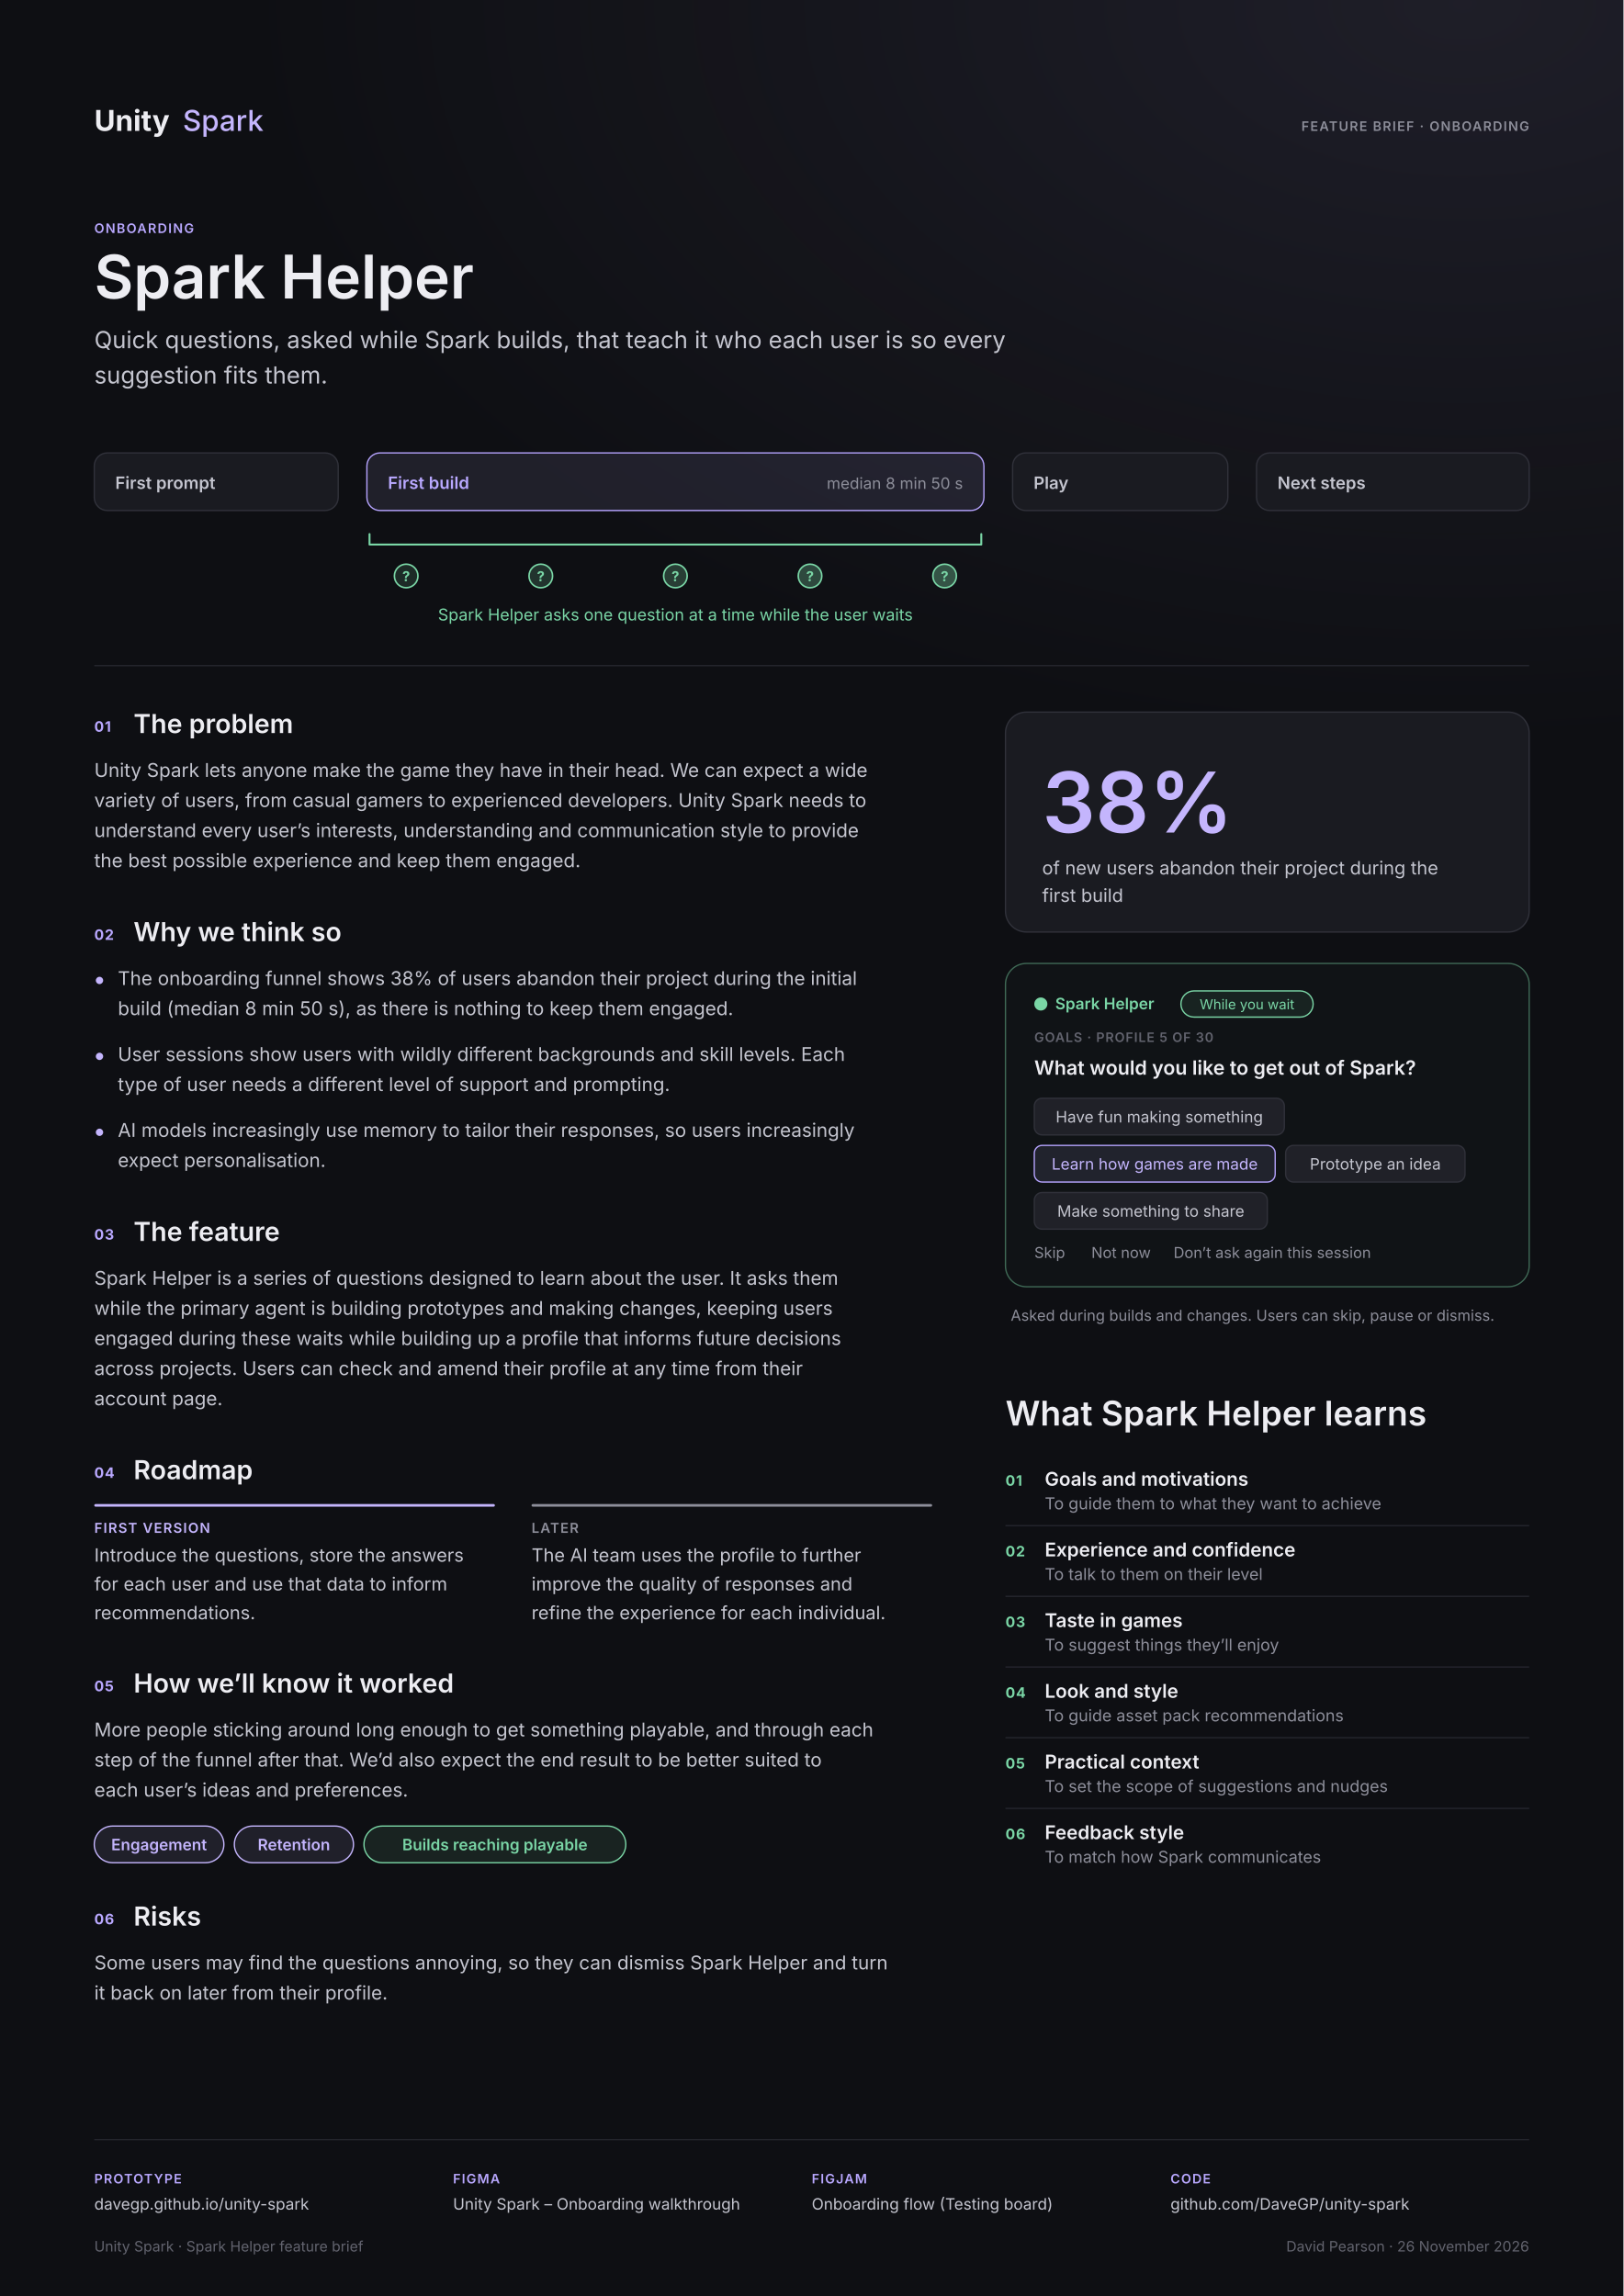
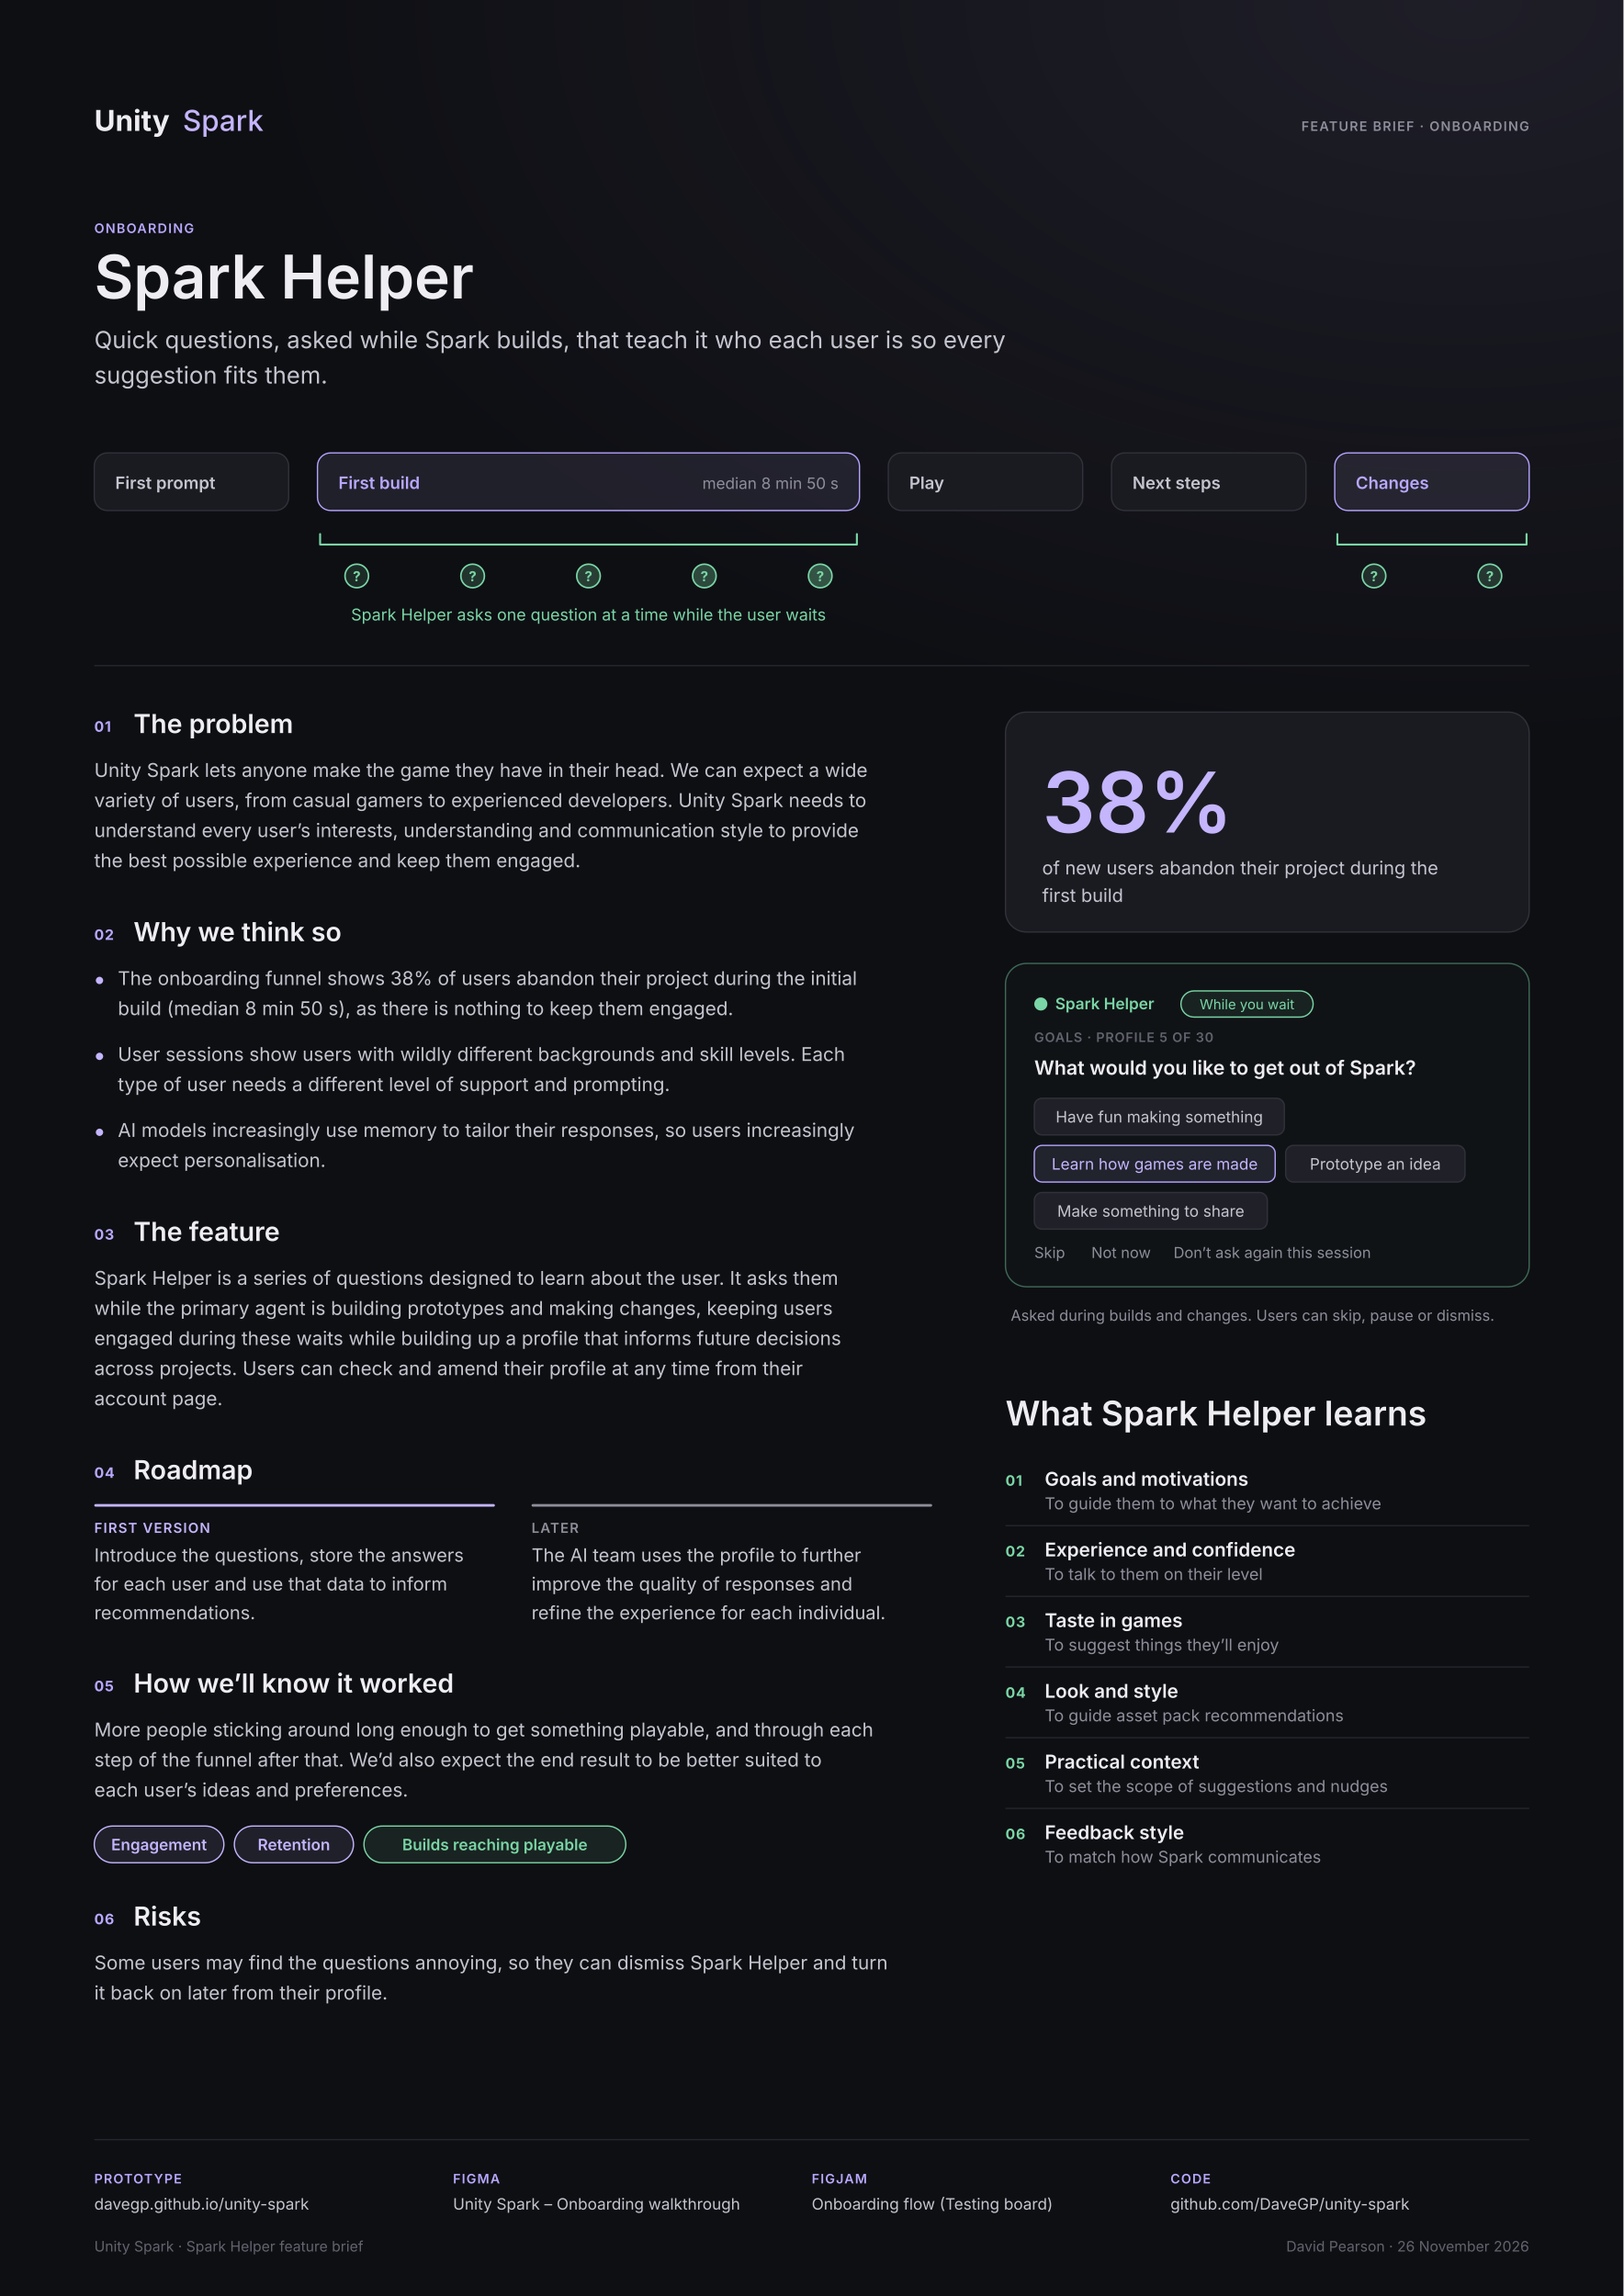
<svg xmlns="http://www.w3.org/2000/svg" id="Feature brief – Spark Helper (A4)" width="1240" height="1754" viewBox="0 0 1240 1754">
  <rect id="Background" x="0" y="0" width="1240" height="1754" fill="#0e0f13" />
  <defs>
    <radialGradient id="brief-glow" cx=".9" cy="0" r=".75">
      <stop stop-color="#c4b5fd" stop-opacity=".09" />
      <stop offset="1" stop-color="#c4b5fd" stop-opacity="0" />
    </radialGradient>
  </defs>
  <rect id="Glow" x="0" y="0" width="1240" height="760" fill="url(#brief-glow)" />
  <g id="Header">
    <g id="Logo">
      <text id="Unity" x="72" y="100" font-family="Inter" font-size="22" font-weight="700" fill="#ededf2">Unity</text>
      <text id="Spark" x="139.6" y="100" font-family="Inter" font-size="22" font-weight="500" fill="#c4b5fd">Spark</text>
    </g>
    <text id="Doc type" x="1168" y="100" font-family="Inter" font-size="10" font-weight="600" fill="#8d8e9a" text-anchor="end" letter-spacing="0.9">FEATURE BRIEF · ONBOARDING</text>
    <text id="Eyebrow / Onboarding" x="72" y="178" font-family="Inter" font-size="10" font-weight="600" fill="#b9a8ff" letter-spacing="0.9">ONBOARDING</text>
    <text id="Title" x="72" y="228" font-family="Inter" font-size="46" font-weight="600" fill="#ededf2">Spark Helper</text>
    <text id="Subtitle" x="72" y="266" font-family="Inter" font-size="18" font-weight="400" fill="#c4c5cf">
      <tspan x="72" dy="0">Quick questions, asked while Spark builds, that teach it who each user is so every</tspan>
      <tspan x="72" dy="27">suggestion fits them.</tspan>
    </text>
  </g>
  <g id="Flow – where Spark Helper fits">
    <g id="Stage – First prompt">
-       <rect id="Bar" x="72" y="346" width="186.32" height="44" rx="10" fill="#1a1b21" stroke="#30313a" stroke-width="1" />
+       <rect id="Bar" x="72" y="346" width="148.5" height="44" rx="10" fill="#1a1b21" stroke="#30313a" stroke-width="1" />
      <text id="Label" x="88" y="373.5" font-family="Inter" font-size="13" font-weight="600" fill="#c4c5cf">First prompt</text>
    </g>
    <g id="Stage – First build">
-       <rect id="Bar" x="280.24" y="346" width="471.28" height="44" rx="10" fill="#c4b5fd" fill-opacity="0.1" stroke="#b3a1fb" stroke-width="1" />
-       <text id="Label" x="296.24" y="373.5" font-family="Inter" font-size="13" font-weight="600" fill="#b9a8ff">First build</text>
-       <text id="Duration" x="735.52" y="373.5" font-family="Inter" font-size="12" font-weight="400" fill="#8d8e9a" text-anchor="end">median 8 min 50 s</text>
+       <rect id="Bar" x="242.5" y="346" width="414" height="44" rx="10" fill="#c4b5fd" fill-opacity="0.1" stroke="#b3a1fb" stroke-width="1" />
+       <text id="Label" x="258.5" y="373.5" font-family="Inter" font-size="13" font-weight="600" fill="#b9a8ff">First build</text>
+       <text id="Duration" x="640.5" y="373.5" font-family="Inter" font-size="12" font-weight="400" fill="#8d8e9a" text-anchor="end">median 8 min 50 s</text>
    </g>
    <g id="Stage – Play">
-       <rect id="Bar" x="773.44" y="346" width="164.4" height="44" rx="10" fill="#1a1b21" stroke="#30313a" stroke-width="1" />
-       <text id="Label" x="789.44" y="373.5" font-family="Inter" font-size="13" font-weight="600" fill="#c4c5cf">Play</text>
+       <rect id="Bar" x="678.5" y="346" width="148.5" height="44" rx="10" fill="#1a1b21" stroke="#30313a" stroke-width="1" />
+       <text id="Label" x="694.5" y="373.5" font-family="Inter" font-size="13" font-weight="600" fill="#c4c5cf">Play</text>
    </g>
    <g id="Stage – Next steps">
-       <rect id="Bar" x="959.76" y="346" width="208.24" height="44" rx="10" fill="#1a1b21" stroke="#30313a" stroke-width="1" />
-       <text id="Label" x="975.76" y="373.5" font-family="Inter" font-size="13" font-weight="600" fill="#c4c5cf">Next steps</text>
-     </g>
-     <path id="Bracket" d="M 282.24 408 v 8 H 749.52 v -8" fill="none" stroke="#7ad6a6" stroke-width="1.5" stroke-linecap="round" stroke-linejoin="round" />
-     <circle id="Question 1" cx="310.24" cy="440" r="9" fill="#7ad6a6" fill-opacity="0.14" stroke="#7ad6a6" stroke-width="1.2" />
-     <text id="Mark" x="310.24" y="444" font-family="Inter" font-size="10.5" font-weight="700" fill="#7ad6a6" text-anchor="middle">?</text>
-     <circle id="Question 2" cx="413.06" cy="440" r="9" fill="#7ad6a6" fill-opacity="0.19" stroke="#7ad6a6" stroke-width="1.2" />
-     <text id="Mark" x="413.06" y="444" font-family="Inter" font-size="10.5" font-weight="700" fill="#7ad6a6" text-anchor="middle">?</text>
-     <circle id="Question 3" cx="515.88" cy="440" r="9" fill="#7ad6a6" fill-opacity="0.24" stroke="#7ad6a6" stroke-width="1.2" />
-     <text id="Mark" x="515.88" y="444" font-family="Inter" font-size="10.5" font-weight="700" fill="#7ad6a6" text-anchor="middle">?</text>
-     <circle id="Question 4" cx="618.7" cy="440" r="9" fill="#7ad6a6" fill-opacity="0.29" stroke="#7ad6a6" stroke-width="1.2" />
-     <text id="Mark" x="618.7" y="444" font-family="Inter" font-size="10.5" font-weight="700" fill="#7ad6a6" text-anchor="middle">?</text>
-     <circle id="Question 5" cx="721.52" cy="440" r="9" fill="#7ad6a6" fill-opacity="0.34" stroke="#7ad6a6" stroke-width="1.2" />
-     <text id="Mark" x="721.52" y="444" font-family="Inter" font-size="10.5" font-weight="700" fill="#7ad6a6" text-anchor="middle">?</text>
-     <text id="Caption" x="515.88" y="474" font-family="Inter" font-size="12.5" font-weight="400" fill="#7ad6a6" text-anchor="middle">Spark Helper asks one question at a time while the user waits</text>
+       <rect id="Bar" x="849" y="346" width="148.5" height="44" rx="10" fill="#1a1b21" stroke="#30313a" stroke-width="1" />
+       <text id="Label" x="865" y="373.5" font-family="Inter" font-size="13" font-weight="600" fill="#c4c5cf">Next steps</text>
+     </g>
+     <g id="Stage – Changes">
+       <rect id="Bar" x="1019.5" y="346" width="148.5" height="44" rx="10" fill="#c4b5fd" fill-opacity="0.1" stroke="#b3a1fb" stroke-width="1" />
+       <text id="Label" x="1035.5" y="373.5" font-family="Inter" font-size="13" font-weight="600" fill="#b9a8ff">Changes</text>
+     </g>
+     <path id="Bracket – first build" d="M 244.5 408 v 8 H 654.5 v -8" fill="none" stroke="#7ad6a6" stroke-width="1.5" stroke-linecap="round" stroke-linejoin="round" />
+     <circle id="Question 1" cx="272.5" cy="440" r="9" fill="#7ad6a6" fill-opacity="0.14" stroke="#7ad6a6" stroke-width="1.2" />
+     <text id="Mark" x="272.5" y="444" font-family="Inter" font-size="10.5" font-weight="700" fill="#7ad6a6" text-anchor="middle">?</text>
+     <circle id="Question 2" cx="361" cy="440" r="9" fill="#7ad6a6" fill-opacity="0.19" stroke="#7ad6a6" stroke-width="1.2" />
+     <text id="Mark" x="361" y="444" font-family="Inter" font-size="10.5" font-weight="700" fill="#7ad6a6" text-anchor="middle">?</text>
+     <circle id="Question 3" cx="449.5" cy="440" r="9" fill="#7ad6a6" fill-opacity="0.24" stroke="#7ad6a6" stroke-width="1.2" />
+     <text id="Mark" x="449.5" y="444" font-family="Inter" font-size="10.5" font-weight="700" fill="#7ad6a6" text-anchor="middle">?</text>
+     <circle id="Question 4" cx="538" cy="440" r="9" fill="#7ad6a6" fill-opacity="0.29" stroke="#7ad6a6" stroke-width="1.2" />
+     <text id="Mark" x="538" y="444" font-family="Inter" font-size="10.5" font-weight="700" fill="#7ad6a6" text-anchor="middle">?</text>
+     <circle id="Question 5" cx="626.5" cy="440" r="9" fill="#7ad6a6" fill-opacity="0.34" stroke="#7ad6a6" stroke-width="1.2" />
+     <text id="Mark" x="626.5" y="444" font-family="Inter" font-size="10.5" font-weight="700" fill="#7ad6a6" text-anchor="middle">?</text>
+     <path id="Bracket – changes" d="M 1021.5 408 v 8 H 1166 v -8" fill="none" stroke="#7ad6a6" stroke-width="1.5" stroke-linecap="round" stroke-linejoin="round" />
+     <circle id="Question 1" cx="1049.5" cy="440" r="9" fill="#7ad6a6" fill-opacity="0.14" stroke="#7ad6a6" stroke-width="1.2" />
+     <text id="Mark" x="1049.5" y="444" font-family="Inter" font-size="10.5" font-weight="700" fill="#7ad6a6" text-anchor="middle">?</text>
+     <circle id="Question 2" cx="1138" cy="440" r="9" fill="#7ad6a6" fill-opacity="0.19" stroke="#7ad6a6" stroke-width="1.2" />
+     <text id="Mark" x="1138" y="444" font-family="Inter" font-size="10.5" font-weight="700" fill="#7ad6a6" text-anchor="middle">?</text>
+     <text id="Caption" x="449.5" y="474" font-family="Inter" font-size="12.5" font-weight="400" fill="#7ad6a6" text-anchor="middle">Spark Helper asks one question at a time while the user waits</text>
  </g>
  <rect id="Divider" x="72" y="508" width="1096" height="1" fill="#24252d" />
  <g id="Brief">
    <g id="01 The problem">
      <text id="Number" x="72" y="559" font-family="Inter" font-size="11" font-weight="700" fill="#b9a8ff" letter-spacing="0.6">01</text>
      <text id="Heading" x="102" y="560" font-family="Inter" font-size="20" font-weight="600" fill="#ededf2">The problem</text>
      <text id="Body" x="72" y="593.5" font-family="Inter" font-size="14.5" font-weight="400" fill="#c4c5cf">
        <tspan x="72" dy="0">Unity Spark lets anyone make the game they have in their head. We can expect a wide</tspan>
        <tspan x="72" dy="23">variety of users, from casual gamers to experienced developers. Unity Spark needs to</tspan>
        <tspan x="72" dy="23">understand every user’s interests, understanding and communication style to provide</tspan>
        <tspan x="72" dy="23">the best possible experience and keep them engaged.</tspan>
      </text>
    </g>
    <g id="02 Why we think so">
      <text id="Number" x="72" y="718" font-family="Inter" font-size="11" font-weight="700" fill="#b9a8ff" letter-spacing="0.6">02</text>
      <text id="Heading" x="102" y="719" font-family="Inter" font-size="20" font-weight="600" fill="#ededf2">Why we think so</text>
      <circle cx="76" cy="749" r="2.8" fill="#c4b5fd" />
      <text id="Bullet" x="90" y="752.5" font-family="Inter" font-size="14.5" font-weight="400" fill="#c4c5cf">
        <tspan x="90" dy="0">The onboarding funnel shows 38% of users abandon their project during the initial</tspan>
        <tspan x="90" dy="23">build (median 8 min 50 s), as there is nothing to keep them engaged.</tspan>
      </text>
      <circle cx="76" cy="807" r="2.8" fill="#c4b5fd" />
      <text id="Bullet" x="90" y="810.5" font-family="Inter" font-size="14.5" font-weight="400" fill="#c4c5cf">
        <tspan x="90" dy="0">User sessions show users with wildly different backgrounds and skill levels. Each</tspan>
        <tspan x="90" dy="23">type of user needs a different level of support and prompting.</tspan>
      </text>
      <circle cx="76" cy="865" r="2.8" fill="#c4b5fd" />
      <text id="Bullet" x="90" y="868.5" font-family="Inter" font-size="14.5" font-weight="400" fill="#c4c5cf">
        <tspan x="90" dy="0">AI models increasingly use memory to tailor their responses, so users increasingly</tspan>
        <tspan x="90" dy="23">expect personalisation.</tspan>
      </text>
    </g>
    <g id="03 The feature">
      <text id="Number" x="72" y="947" font-family="Inter" font-size="11" font-weight="700" fill="#b9a8ff" letter-spacing="0.6">03</text>
      <text id="Heading" x="102" y="948" font-family="Inter" font-size="20" font-weight="600" fill="#ededf2">The feature</text>
      <text id="Body" x="72" y="981.5" font-family="Inter" font-size="14.5" font-weight="400" fill="#c4c5cf">
        <tspan x="72" dy="0">Spark Helper is a series of questions designed to learn about the user. It asks them</tspan>
        <tspan x="72" dy="23">while the primary agent is building prototypes and making changes, keeping users</tspan>
        <tspan x="72" dy="23">engaged during these waits while building up a profile that informs future decisions</tspan>
        <tspan x="72" dy="23">across projects. Users can check and amend their profile at any time from their</tspan>
        <tspan x="72" dy="23">account page.</tspan>
      </text>
    </g>
    <g id="04 Roadmap">
      <text id="Number" x="72" y="1129" font-family="Inter" font-size="11" font-weight="700" fill="#b9a8ff" letter-spacing="0.6">04</text>
      <text id="Heading" x="102" y="1130" font-family="Inter" font-size="20" font-weight="600" fill="#ededf2">Roadmap</text>
      <g id="First version">
        <rect id="Rule" x="72" y="1149" width="306" height="2" rx="1" fill="#c4b5fd" />
        <text id="Label" x="72" y="1171" font-family="Inter" font-size="10.5" font-weight="600" fill="#c4b5fd" letter-spacing="0.8">FIRST VERSION</text>
        <text id="Body" x="72" y="1193" font-family="Inter" font-size="14" font-weight="400" fill="#c4c5cf">
          <tspan x="72" dy="0">Introduce the questions, store the answers</tspan>
          <tspan x="72" dy="22">for each user and use that data to inform</tspan>
          <tspan x="72" dy="22">recommendations.</tspan>
        </text>
      </g>
      <g id="Later">
        <rect id="Rule" x="406" y="1149" width="306" height="2" rx="1" fill="#8d8e9a" />
        <text id="Label" x="406" y="1171" font-family="Inter" font-size="10.5" font-weight="600" fill="#8d8e9a" letter-spacing="0.8">LATER</text>
        <text id="Body" x="406" y="1193" font-family="Inter" font-size="14" font-weight="400" fill="#c4c5cf">
          <tspan x="406" dy="0">The AI team uses the profile to further</tspan>
          <tspan x="406" dy="22">improve the quality of responses and</tspan>
          <tspan x="406" dy="22">refine the experience for each individual.</tspan>
        </text>
      </g>
    </g>
    <g id="05 How we’ll know it worked">
      <text id="Number" x="72" y="1292" font-family="Inter" font-size="11" font-weight="700" fill="#b9a8ff" letter-spacing="0.6">05</text>
      <text id="Heading" x="102" y="1293" font-family="Inter" font-size="20" font-weight="600" fill="#ededf2">How we’ll know it worked</text>
      <text id="Body" x="72" y="1326.5" font-family="Inter" font-size="14.5" font-weight="400" fill="#c4c5cf">
        <tspan x="72" dy="0">More people sticking around long enough to get something playable, and through each</tspan>
        <tspan x="72" dy="23">step of the funnel after that. We’d also expect the end result to be better suited to</tspan>
        <tspan x="72" dy="23">each user’s ideas and preferences.</tspan>
      </text>
      <g id="Metric – Engagement">
        <rect id="Pill" x="72" y="1395" width="99" height="28" rx="14" fill="#c4b5fd" fill-opacity="0.1" stroke="#c4b5fd" stroke-width="1" />
        <text id="Label" x="121.5" y="1413.5" font-family="Inter" font-size="12" font-weight="600" fill="#c4b5fd" text-anchor="middle">Engagement</text>
      </g>
      <g id="Metric – Retention">
        <rect id="Pill" x="179" y="1395" width="91" height="28" rx="14" fill="#c4b5fd" fill-opacity="0.1" stroke="#c4b5fd" stroke-width="1" />
        <text id="Label" x="224.5" y="1413.5" font-family="Inter" font-size="12" font-weight="600" fill="#c4b5fd" text-anchor="middle">Retention</text>
      </g>
      <g id="Metric – Builds reaching playable">
        <rect id="Pill" x="278" y="1395" width="200" height="28" rx="14" fill="#7ad6a6" fill-opacity="0.1" stroke="#7ad6a6" stroke-width="1" />
        <text id="Label" x="378" y="1413.5" font-family="Inter" font-size="12" font-weight="600" fill="#7ad6a6" text-anchor="middle">Builds reaching playable</text>
      </g>
    </g>
    <g id="06 Risks">
      <text id="Number" x="72" y="1470" font-family="Inter" font-size="11" font-weight="700" fill="#b9a8ff" letter-spacing="0.6">06</text>
      <text id="Heading" x="102" y="1471" font-family="Inter" font-size="20" font-weight="600" fill="#ededf2">Risks</text>
      <text id="Body" x="72" y="1504.5" font-family="Inter" font-size="14.5" font-weight="400" fill="#c4c5cf">
        <tspan x="72" dy="0">Some users may find the questions annoying, so they can dismiss Spark Helper and turn</tspan>
        <tspan x="72" dy="23">it back on later from their profile.</tspan>
      </text>
    </g>
  </g>
  <g id="Visuals">
    <g id="Stat – build abandonment">
      <rect id="Card" x="768" y="544" width="400" height="168" rx="16" fill="#1a1b21" stroke="#30313a" stroke-width="1" />
      <text id="Number" x="796" y="636" font-family="Inter" font-size="64" font-weight="600" fill="#c4b5fd">38%</text>
      <text id="Caption" x="796" y="668" font-family="Inter" font-size="14" font-weight="400" fill="#c4c5cf">
        <tspan x="796" dy="0">of new users abandon their project during the</tspan>
        <tspan x="796" dy="21">first build</tspan>
      </text>
    </g>
    <g id="Sketch – one question at a time">
      <rect id="Card" x="768" y="736" width="400" height="247" rx="16" fill="#7ad6a6" fill-opacity="0.04" stroke="#7ad6a6" stroke-width="1" opacity="0.45" />
      <circle cx="795" cy="767" r="5" fill="#7ad6a6" />
      <text id="Name" x="806" y="771" font-family="Inter" font-size="12" font-weight="600" fill="#7ad6a6">Spark Helper</text>
      <g id="Badge">
        <rect id="Pill" x="902" y="757" width="101" height="20" rx="10" fill="#7ad6a6" fill-opacity="0.08" stroke="#7ad6a6" stroke-width="1" />
        <text id="Label" x="952.5" y="771" font-family="Inter" font-size="10.5" font-weight="400" fill="#7ad6a6" text-anchor="middle">While you wait</text>
      </g>
      <text id="Progress" x="790" y="796" font-family="Inter" font-size="10" font-weight="600" fill="#62636e" letter-spacing="0.6">GOALS · PROFILE 5 OF 30</text>
      <text id="Question" x="790" y="821" font-family="Inter" font-size="15" font-weight="600" fill="#ededf2">
        <tspan x="790" dy="0">What would you like to get out of Spark?</tspan>
      </text>
      <g id="Chip – Have fun making something">
        <rect id="Chip" x="790" y="839" width="191" height="28" rx="6" fill="#202128" stroke="#30313a" stroke-width="1" />
        <text id="Label" x="885.5" y="857.5" font-family="Inter" font-size="12" font-weight="400" fill="#c4c5cf" text-anchor="middle">Have fun making something</text>
      </g>
      <g id="Chip – Learn how games are made">
        <rect id="Chip" x="790" y="875" width="184" height="28" rx="6" fill="#c4b5fd" fill-opacity="0.1" stroke="#b3a1fb" stroke-width="1" />
        <text id="Label" x="882" y="893.5" font-family="Inter" font-size="12" font-weight="400" fill="#c4b5fd" text-anchor="middle">Learn how games are made</text>
      </g>
      <g id="Chip – Prototype an idea">
        <rect id="Chip" x="982" y="875" width="137" height="28" rx="6" fill="#202128" stroke="#30313a" stroke-width="1" />
        <text id="Label" x="1050.5" y="893.5" font-family="Inter" font-size="12" font-weight="400" fill="#c4c5cf" text-anchor="middle">Prototype an idea</text>
      </g>
      <g id="Chip – Make something to share">
        <rect id="Chip" x="790" y="911" width="178" height="28" rx="6" fill="#202128" stroke="#30313a" stroke-width="1" />
        <text id="Label" x="879" y="929.5" font-family="Inter" font-size="12" font-weight="400" fill="#c4c5cf" text-anchor="middle">Make something to share</text>
      </g>
      <text id="Action – Skip" x="790" y="961" font-family="Inter" font-size="11.5" font-weight="400" fill="#8d8e9a">Skip</text>
      <text id="Action – Not now" x="833.585" y="961" font-family="Inter" font-size="11.5" font-weight="400" fill="#8d8e9a">Not now</text>
      <text id="Action – Don’t ask again this session" x="896.359" y="961" font-family="Inter" font-size="11.5" font-weight="400" fill="#8d8e9a">Don’t ask again this session</text>
    </g>
    <text id="Sketch caption" x="772" y="1009" font-family="Inter" font-size="11.5" font-weight="400" fill="#8d8e9a">Asked during builds and changes. Users can skip, pause or dismiss.</text>
    <g id="What it learns – heading">
      <text id="Heading" x="768" y="1089" font-family="Inter" font-size="26" font-weight="600" fill="#ededf2">What Spark Helper learns</text>
    </g>
    <g id="Topic – Goals and motivations">
      <text id="Number" x="768" y="1135" font-family="Inter" font-size="11" font-weight="700" fill="#7ad6a6" letter-spacing="0.6">01</text>
      <text id="Topic" x="798" y="1135" font-family="Inter" font-size="14.5" font-weight="600" fill="#ededf2">Goals and motivations</text>
      <text id="Why" x="798" y="1153" font-family="Inter" font-size="12.5" font-weight="400" fill="#8d8e9a">To guide them to what they want to achieve</text>
    </g>
    <g id="Topic – Experience and confidence">
      <rect id="Rule" x="768" y="1165" width="400" height="1" fill="#24252d" />
      <text id="Number" x="768" y="1189" font-family="Inter" font-size="11" font-weight="700" fill="#7ad6a6" letter-spacing="0.6">02</text>
      <text id="Topic" x="798" y="1189" font-family="Inter" font-size="14.5" font-weight="600" fill="#ededf2">Experience and confidence</text>
      <text id="Why" x="798" y="1207" font-family="Inter" font-size="12.5" font-weight="400" fill="#8d8e9a">To talk to them on their level</text>
    </g>
    <g id="Topic – Taste in games">
      <rect id="Rule" x="768" y="1219" width="400" height="1" fill="#24252d" />
      <text id="Number" x="768" y="1243" font-family="Inter" font-size="11" font-weight="700" fill="#7ad6a6" letter-spacing="0.6">03</text>
      <text id="Topic" x="798" y="1243" font-family="Inter" font-size="14.5" font-weight="600" fill="#ededf2">Taste in games</text>
      <text id="Why" x="798" y="1261" font-family="Inter" font-size="12.5" font-weight="400" fill="#8d8e9a">To suggest things they’ll enjoy</text>
    </g>
    <g id="Topic – Look and style">
      <rect id="Rule" x="768" y="1273" width="400" height="1" fill="#24252d" />
      <text id="Number" x="768" y="1297" font-family="Inter" font-size="11" font-weight="700" fill="#7ad6a6" letter-spacing="0.6">04</text>
      <text id="Topic" x="798" y="1297" font-family="Inter" font-size="14.5" font-weight="600" fill="#ededf2">Look and style</text>
      <text id="Why" x="798" y="1315" font-family="Inter" font-size="12.5" font-weight="400" fill="#8d8e9a">To guide asset pack recommendations</text>
    </g>
    <g id="Topic – Practical context">
      <rect id="Rule" x="768" y="1327" width="400" height="1" fill="#24252d" />
      <text id="Number" x="768" y="1351" font-family="Inter" font-size="11" font-weight="700" fill="#7ad6a6" letter-spacing="0.6">05</text>
      <text id="Topic" x="798" y="1351" font-family="Inter" font-size="14.5" font-weight="600" fill="#ededf2">Practical context</text>
      <text id="Why" x="798" y="1369" font-family="Inter" font-size="12.5" font-weight="400" fill="#8d8e9a">To set the scope of suggestions and nudges</text>
    </g>
    <g id="Topic – Feedback style">
      <rect id="Rule" x="768" y="1381" width="400" height="1" fill="#24252d" />
      <text id="Number" x="768" y="1405" font-family="Inter" font-size="11" font-weight="700" fill="#7ad6a6" letter-spacing="0.6">06</text>
      <text id="Topic" x="798" y="1405" font-family="Inter" font-size="14.5" font-weight="600" fill="#ededf2">Feedback style</text>
      <text id="Why" x="798" y="1423" font-family="Inter" font-size="12.5" font-weight="400" fill="#8d8e9a">To match how Spark communicates</text>
    </g>
  </g>
  <g id="Footer">
    <rect id="Divider" x="72" y="1634" width="1096" height="1" fill="#24252d" />
    <g id="Link – Prototype">
      <text id="Kind" x="72" y="1668" font-family="Inter" font-size="10" font-weight="600" fill="#b9a8ff" letter-spacing="0.8">PROTOTYPE</text>
      <text id="Where" x="72" y="1688" font-family="Inter" font-size="12" font-weight="400" fill="#c4c5cf">davegp.github.io/unity-spark</text>
    </g>
    <g id="Link – Figma">
      <text id="Kind" x="346" y="1668" font-family="Inter" font-size="10" font-weight="600" fill="#b9a8ff" letter-spacing="0.8">FIGMA</text>
      <text id="Where" x="346" y="1688" font-family="Inter" font-size="12" font-weight="400" fill="#c4c5cf">Unity Spark – Onboarding walkthrough</text>
    </g>
    <g id="Link – FigJam">
      <text id="Kind" x="620" y="1668" font-family="Inter" font-size="10" font-weight="600" fill="#b9a8ff" letter-spacing="0.8">FIGJAM</text>
      <text id="Where" x="620" y="1688" font-family="Inter" font-size="12" font-weight="400" fill="#c4c5cf">Onboarding flow (Testing board)</text>
    </g>
    <g id="Link – Code">
      <text id="Kind" x="894" y="1668" font-family="Inter" font-size="10" font-weight="600" fill="#b9a8ff" letter-spacing="0.8">CODE</text>
      <text id="Where" x="894" y="1688" font-family="Inter" font-size="12" font-weight="400" fill="#c4c5cf">github.com/DaveGP/unity-spark</text>
    </g>
    <text id="Footer" x="72" y="1720" font-family="Inter" font-size="11" font-weight="400" fill="#62636e">Unity Spark · Spark Helper feature brief</text>
    <text id="Author" x="1168" y="1720" font-family="Inter" font-size="11" font-weight="400" fill="#62636e" text-anchor="end">David Pearson · 26 November 2026</text>
  </g>
</svg>
